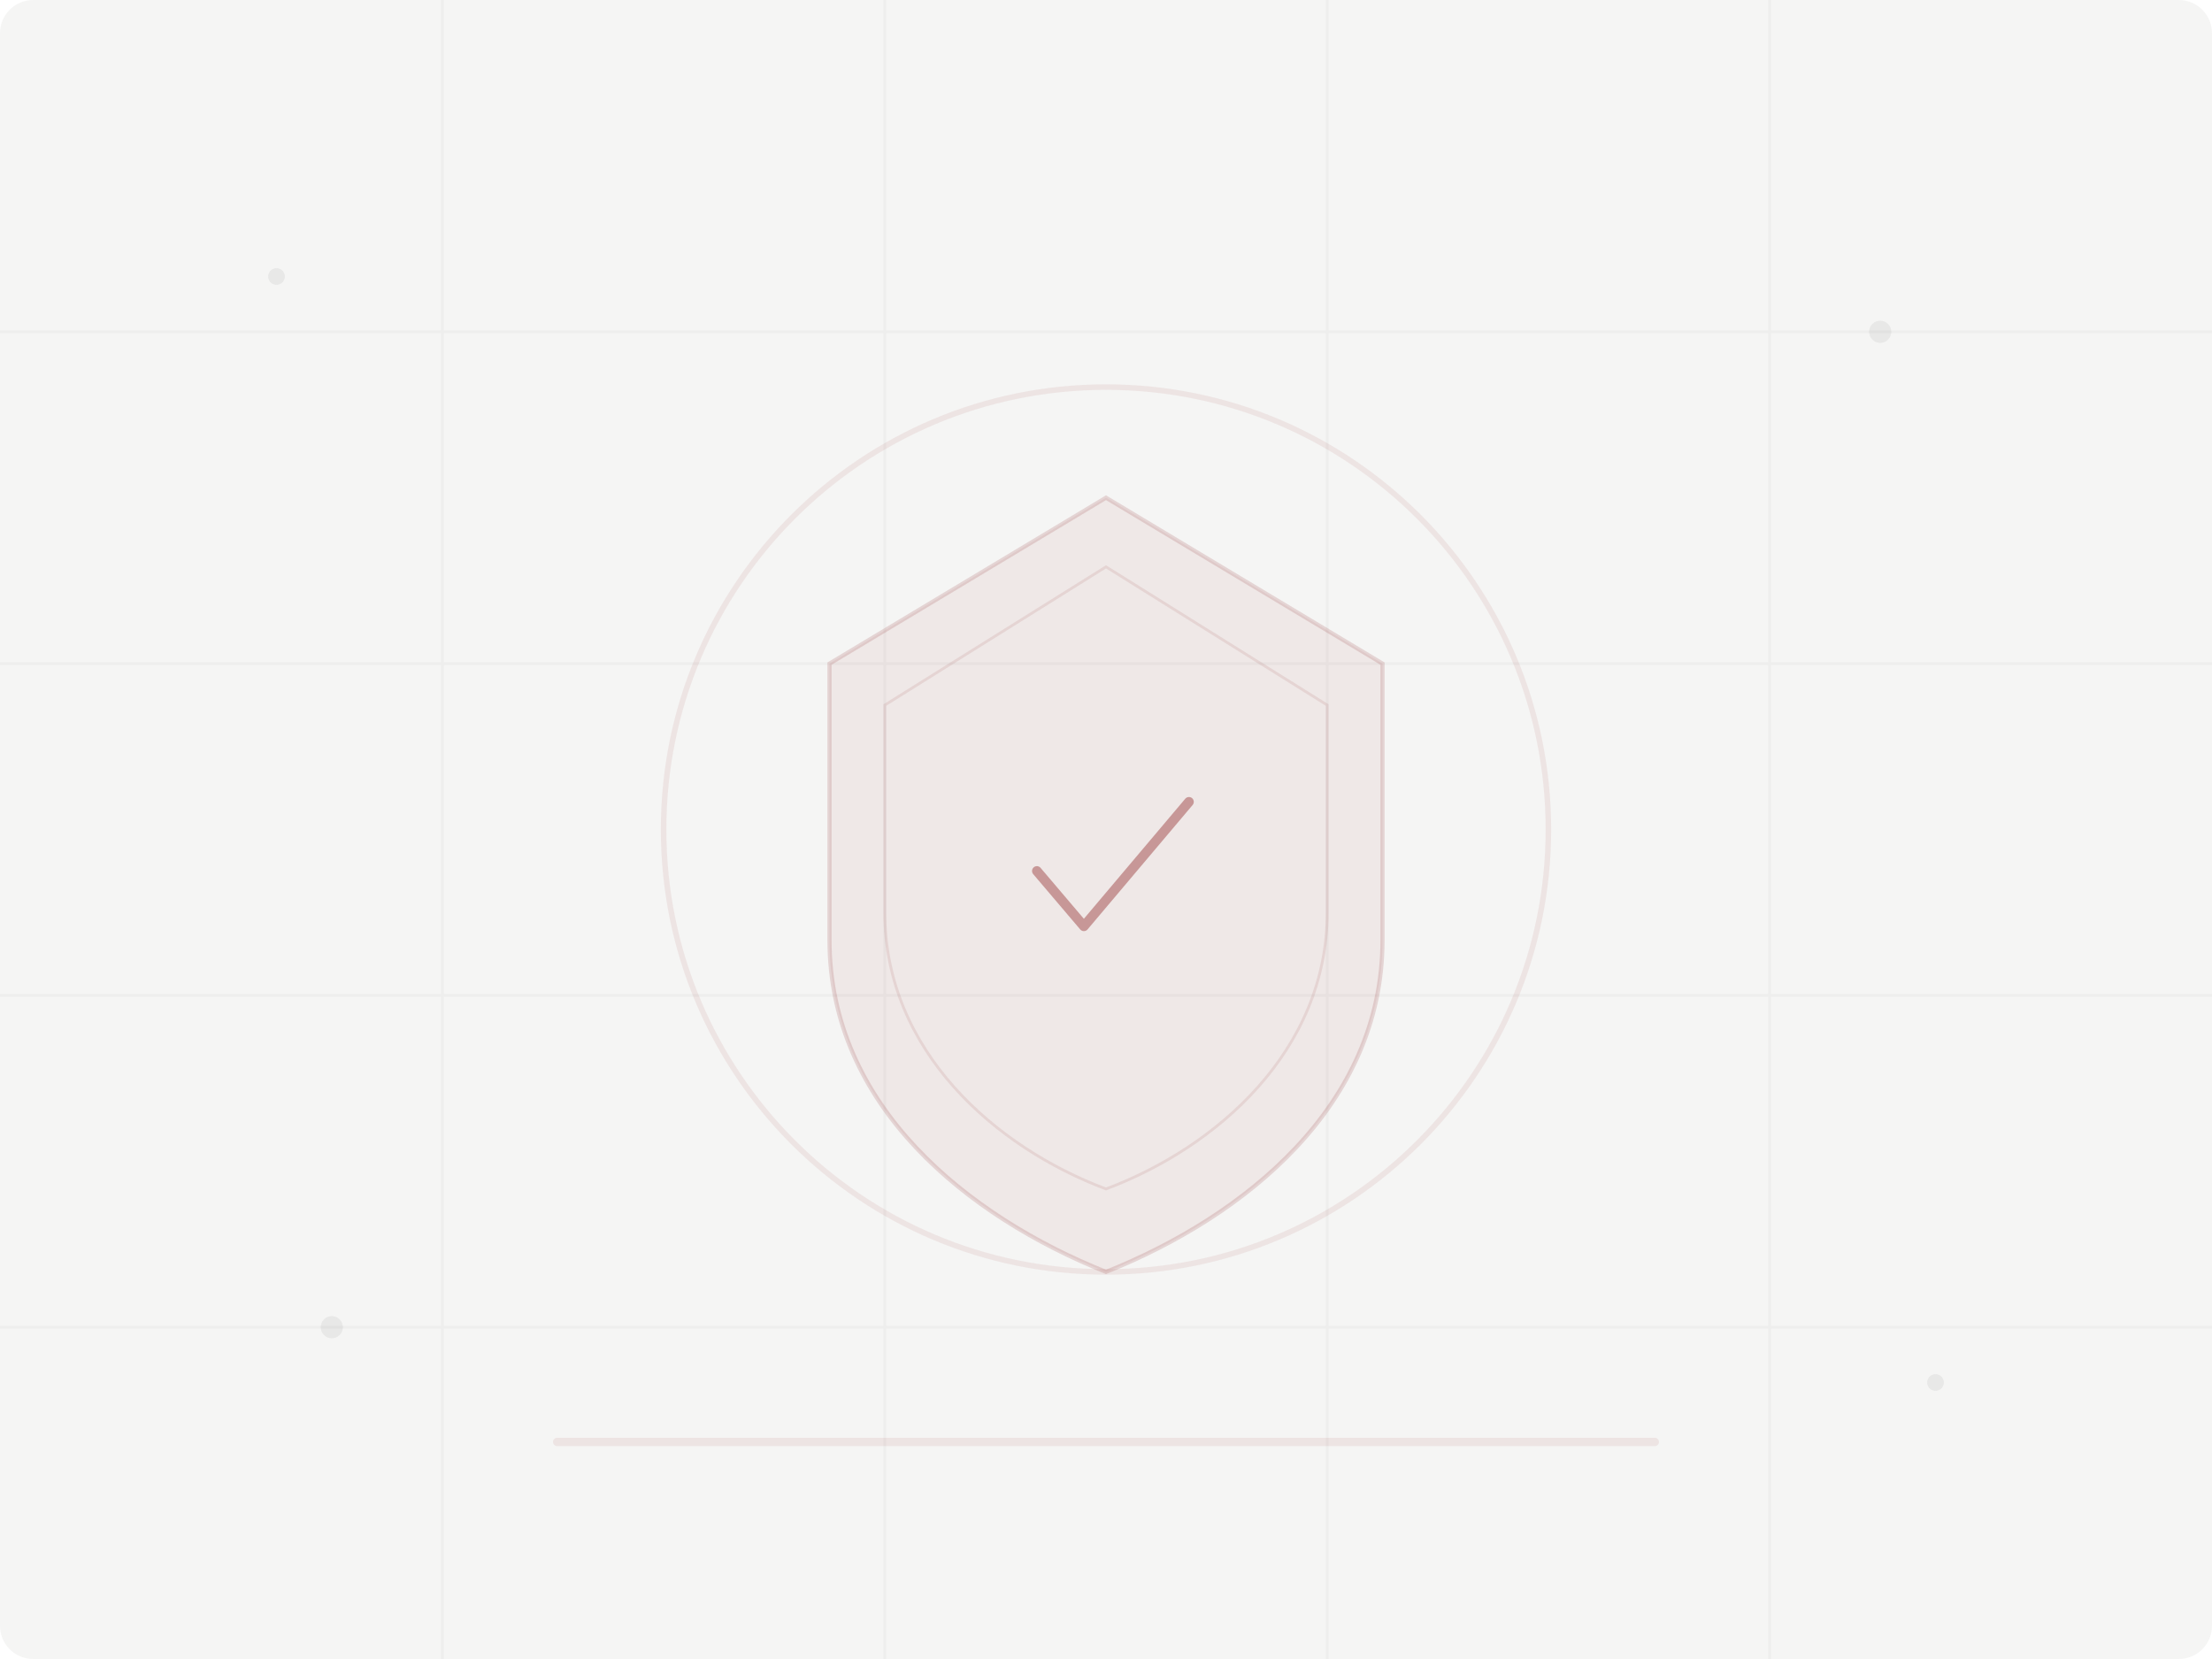
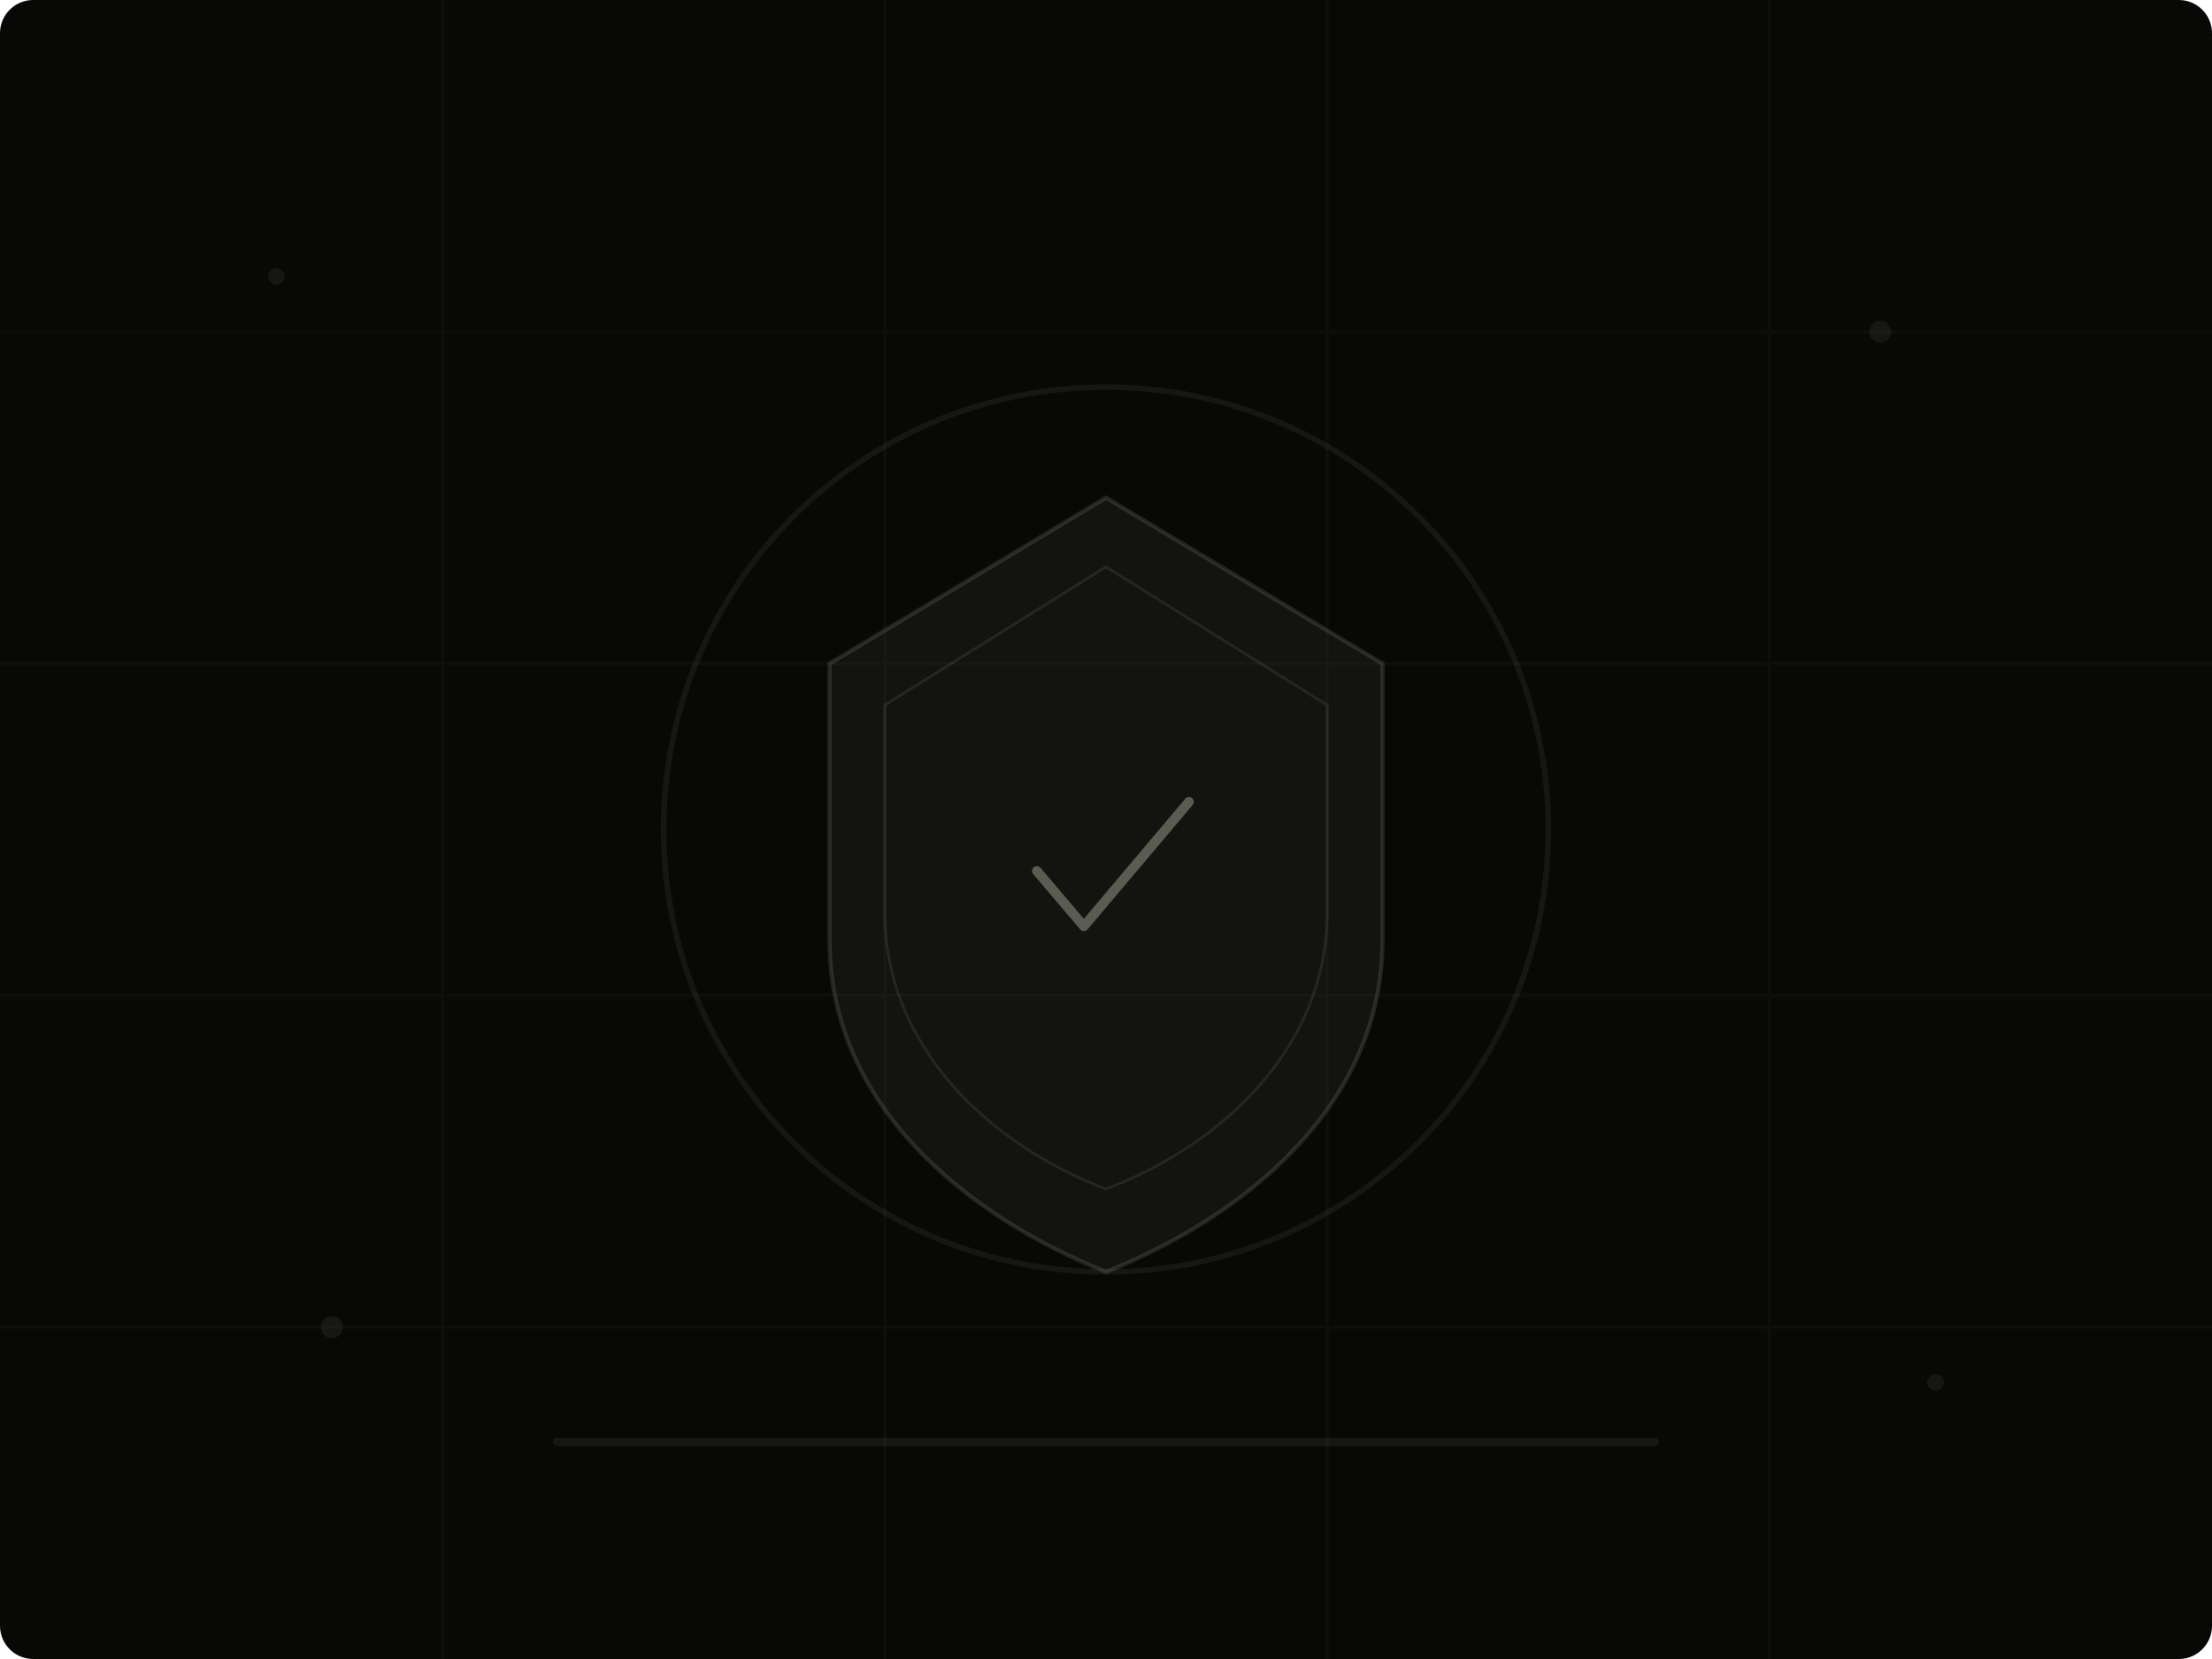
<svg xmlns="http://www.w3.org/2000/svg" width="800" height="600" viewBox="0 0 800 600" fill="none" role="img" aria-label="SSCSS security placeholder illustration">
-   <rect width="800" height="600" rx="12" fill="#F5F5F4" />
+   <rect width="800" height="600" rx="12" fill="#080806" />
  <g opacity="0.03">
-     <line x1="0" y1="120" x2="800" y2="120" stroke="#0A0A0A" stroke-width="1" />
-     <line x1="0" y1="240" x2="800" y2="240" stroke="#0A0A0A" stroke-width="1" />
-     <line x1="0" y1="360" x2="800" y2="360" stroke="#0A0A0A" stroke-width="1" />
-     <line x1="0" y1="480" x2="800" y2="480" stroke="#0A0A0A" stroke-width="1" />
-     <line x1="160" y1="0" x2="160" y2="600" stroke="#0A0A0A" stroke-width="1" />
-     <line x1="320" y1="0" x2="320" y2="600" stroke="#0A0A0A" stroke-width="1" />
-     <line x1="480" y1="0" x2="480" y2="600" stroke="#0A0A0A" stroke-width="1" />
-     <line x1="640" y1="0" x2="640" y2="600" stroke="#0A0A0A" stroke-width="1" />
+     <line x1="0" y1="120" x2="800" y2="120" stroke="#EAECE4" stroke-width="1" />
+     <line x1="0" y1="240" x2="800" y2="240" stroke="#EAECE4" stroke-width="1" />
+     <line x1="0" y1="360" x2="800" y2="360" stroke="#EAECE4" stroke-width="1" />
+     <line x1="0" y1="480" x2="800" y2="480" stroke="#EAECE4" stroke-width="1" />
+     <line x1="160" y1="0" x2="160" y2="600" stroke="#EAECE4" stroke-width="1" />
+     <line x1="320" y1="0" x2="320" y2="600" stroke="#EAECE4" stroke-width="1" />
+     <line x1="480" y1="0" x2="480" y2="600" stroke="#EAECE4" stroke-width="1" />
+     <line x1="640" y1="0" x2="640" y2="600" stroke="#EAECE4" stroke-width="1" />
  </g>
  <g transform="translate(400, 300)">
-     <circle cx="0" cy="0" r="160" fill="none" stroke="#8B1E1E" stroke-width="2" opacity="0.08" />
-     <path d="M0 -120 L100 -60 L100 40 C100 100 50 140 0 160 C-50 140 -100 100 -100 40 L-100 -60 Z" fill="#8B1E1E" fill-opacity="0.06" stroke="#8B1E1E" stroke-width="1.5" stroke-opacity="0.15" />
-     <path d="M0 -95 L80 -45 L80 30 C80 80 40 115 0 130 C-40 115 -80 80 -80 30 L-80 -45 Z" fill="none" stroke="#8B1E1E" stroke-width="1" stroke-opacity="0.1" />
-     <path d="M-25 15 L-8 35 L30 -10" fill="none" stroke="#8B1E1E" stroke-width="3.5" stroke-linecap="round" stroke-linejoin="round" opacity="0.4" />
+     <circle cx="0" cy="0" r="160" fill="none" stroke="#C3C8B2" stroke-width="2" opacity="0.08" />
+     <path d="M0 -120 L100 -60 L100 40 C100 100 50 140 0 160 C-50 140 -100 100 -100 40 L-100 -60 Z" fill="#C3C8B2" fill-opacity="0.06" stroke="#C3C8B2" stroke-width="1.5" stroke-opacity="0.15" />
+     <path d="M0 -95 L80 -45 L80 30 C80 80 40 115 0 130 C-40 115 -80 80 -80 30 L-80 -45 Z" fill="none" stroke="#C3C8B2" stroke-width="1" stroke-opacity="0.1" />
+     <path d="M-25 15 L-8 35 L30 -10" fill="none" stroke="#C3C8B2" stroke-width="3.5" stroke-linecap="round" stroke-linejoin="round" opacity="0.4" />
  </g>
  <g opacity="0.06">
-     <circle cx="120" cy="480" r="4" fill="#0A0A0A" />
-     <circle cx="680" cy="120" r="4" fill="#0A0A0A" />
-     <circle cx="700" cy="500" r="3" fill="#0A0A0A" />
-     <circle cx="100" cy="100" r="3" fill="#0A0A0A" />
+     <circle cx="120" cy="480" r="4" fill="#EAECE4" />
+     <circle cx="680" cy="120" r="4" fill="#EAECE4" />
+     <circle cx="700" cy="500" r="3" fill="#EAECE4" />
+     <circle cx="100" cy="100" r="3" fill="#EAECE4" />
  </g>
-   <rect x="200" y="520" width="400" height="3" rx="1.5" fill="#8B1E1E" opacity="0.08" />
+   <rect x="200" y="520" width="400" height="3" rx="1.5" fill="#C3C8B2" opacity="0.08" />
</svg>
